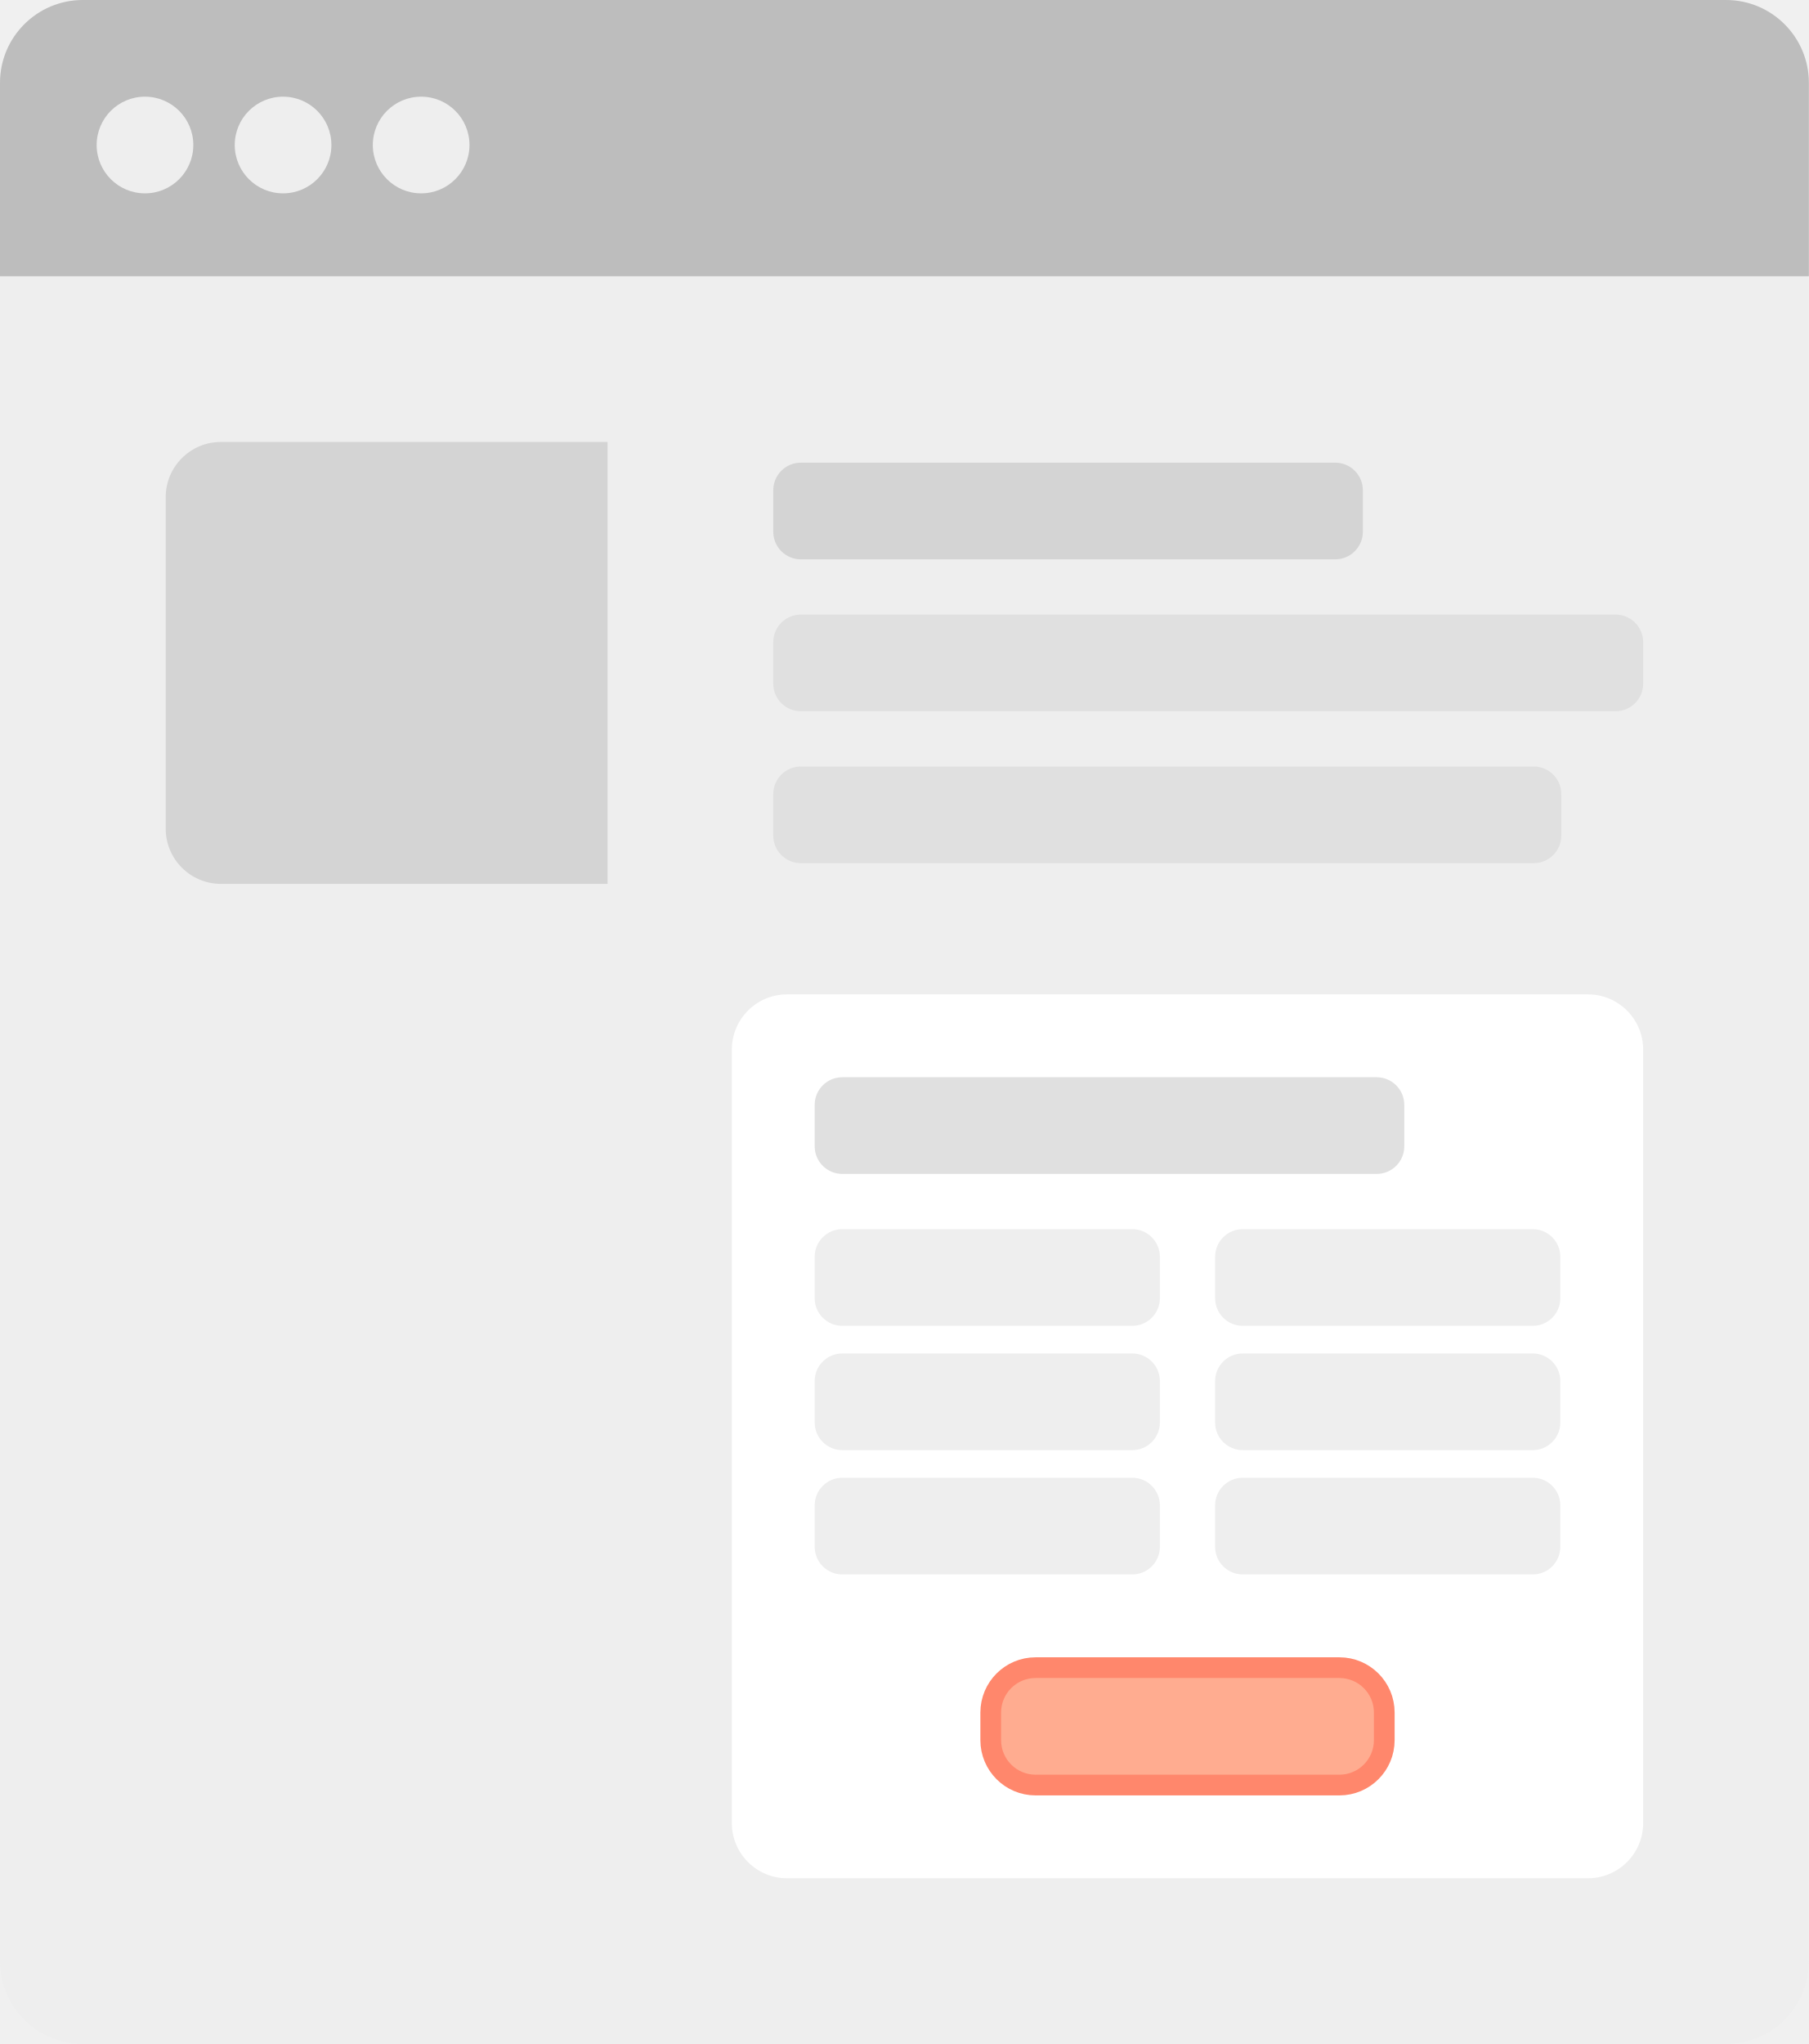
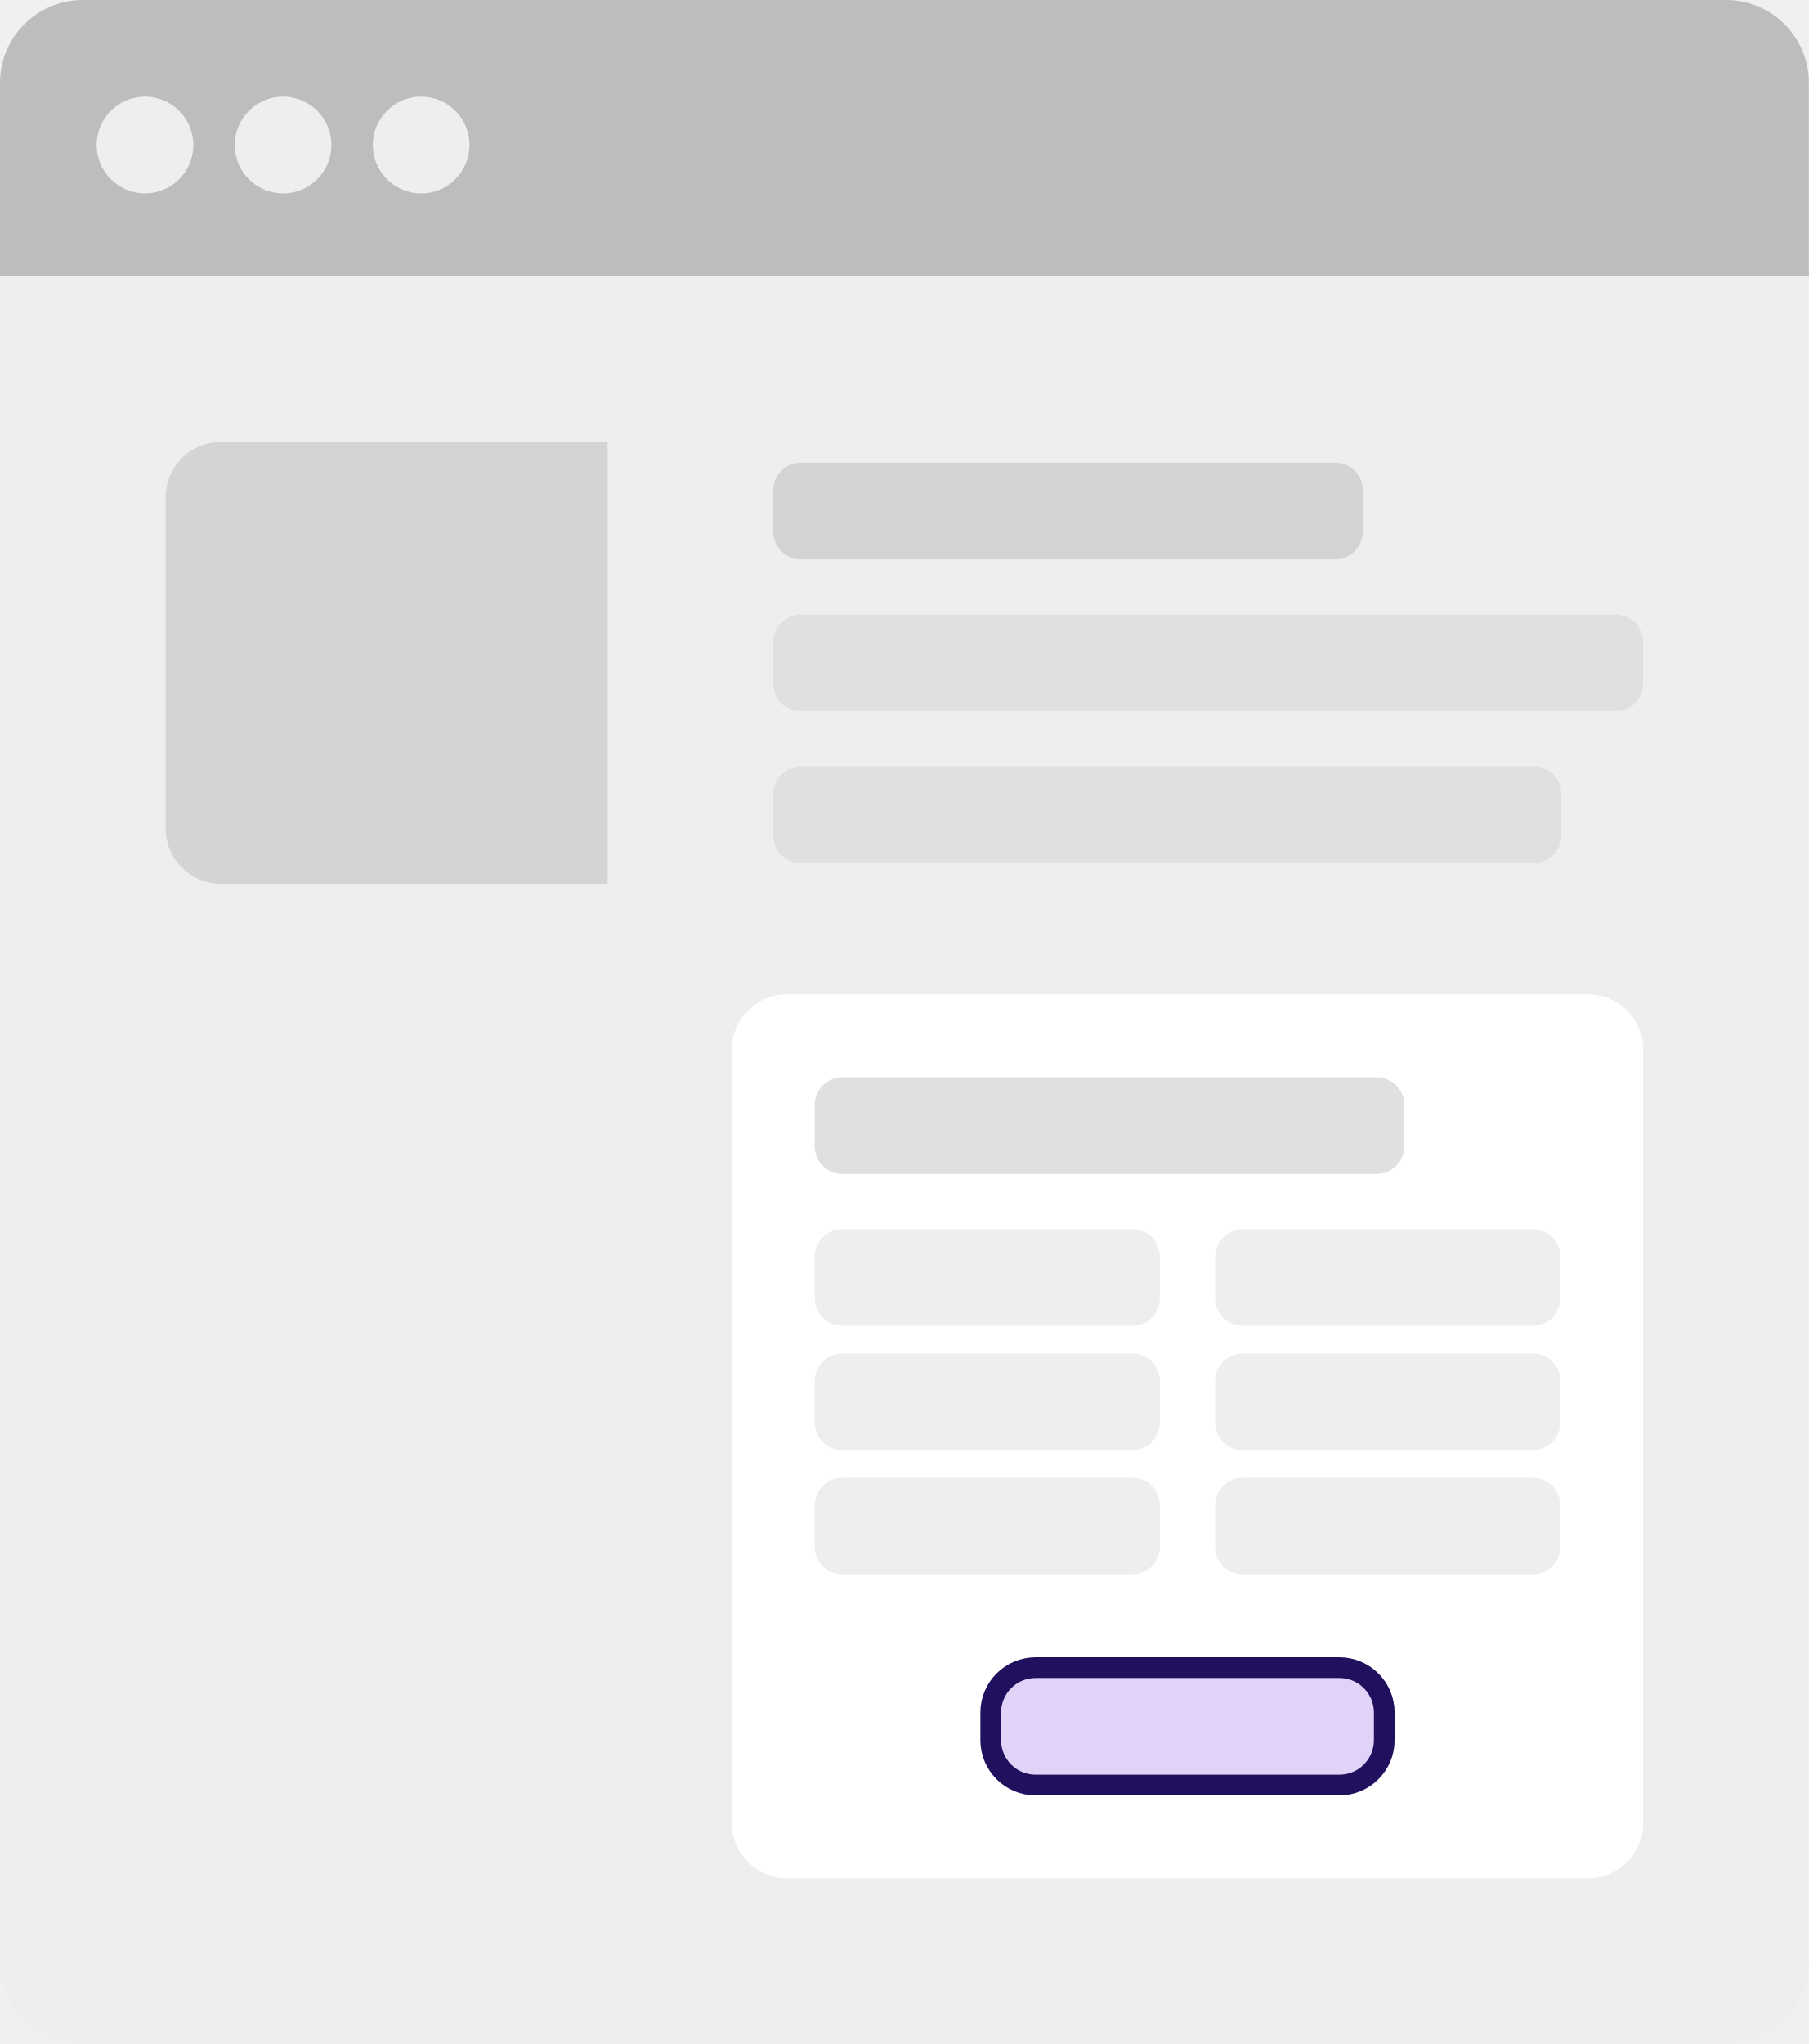
<svg xmlns="http://www.w3.org/2000/svg" width="131" height="148" viewBox="0 0 131 148" fill="none">
  <path d="M125 0H6C2.686 0 0 2.686 0 6V142C0 145.314 2.686 148 6 148H125C128.314 148 131 145.314 131 142V6C131 2.686 128.314 0 125 0Z" fill="#EEEEEE" />
  <path d="M0 6C0 2.686 2.686 0 6 0H125C128.314 0 131 2.686 131 6V20H0V6Z" fill="#BDBDBD" />
  <path fill-rule="evenodd" clip-rule="evenodd" d="M10.5 14C12.433 14 14 12.433 14 10.5C14 8.567 12.433 7 10.5 7C8.567 7 7 8.567 7 10.5C7 12.433 8.567 14 10.5 14ZM20.5 14C22.433 14 24 12.433 24 10.5C24 8.567 22.433 7 20.5 7C18.567 7 17 8.567 17 10.5C17 12.433 18.567 14 20.5 14ZM34 10.5C34 12.433 32.433 14 30.5 14C28.567 14 27 12.433 27 10.5C27 8.567 28.567 7 30.5 7C32.433 7 34 8.567 34 10.5Z" fill="#EEEEEE" />
  <path d="M12 36C12 33.791 13.791 32 16 32H44V64H16C13.791 64 12 62.209 12 60V36Z" fill="#9E9E9E" fill-opacity="0.32" />
  <path fill-rule="evenodd" clip-rule="evenodd" d="M56 35.5C56 34.395 56.895 33.5 58 33.5H96.7C97.805 33.5 98.7 34.395 98.7 35.5V38.5C98.7 39.605 97.805 40.5 96.7 40.5H58C56.895 40.5 56 39.605 56 38.5V35.5Z" fill="#9E9E9E" fill-opacity="0.32" />
  <path fill-rule="evenodd" clip-rule="evenodd" d="M56 46.5C56 45.395 56.895 44.5 58 44.5H117C118.105 44.5 119 45.395 119 46.5V49.5C119 50.605 118.105 51.5 117 51.5H58C56.895 51.5 56 50.605 56 49.5V46.5Z" fill="#E0E0E0" />
  <path fill-rule="evenodd" clip-rule="evenodd" d="M56 57.5C56 56.395 56.895 55.5 58 55.5H111.071C112.175 55.5 113.071 56.395 113.071 57.5V60.5C113.071 61.605 112.175 62.5 111.071 62.5H58C56.895 62.5 56 61.605 56 60.5V57.5Z" fill="#E0E0E0" />
  <path d="M115 72H57C54.791 72 53 73.791 53 76V132C53 134.209 54.791 136 57 136H115C117.209 136 119 134.209 119 132V76C119 73.791 117.209 72 115 72Z" fill="white" />
  <path fill-rule="evenodd" clip-rule="evenodd" d="M59 80C59 78.895 59.895 78 61 78H99.7C100.805 78 101.7 78.895 101.7 80V83C101.7 84.105 100.805 85 99.7 85H61C59.895 85 59 84.105 59 83V80Z" fill="#9E9E9E" fill-opacity="0.32" />
  <path fill-rule="evenodd" clip-rule="evenodd" d="M59 91C59 89.895 59.895 89 61 89H82C83.105 89 84 89.895 84 91V94C84 95.105 83.105 96 82 96H61C59.895 96 59 95.105 59 94V91Z" fill="#EEEEEE" />
  <path fill-rule="evenodd" clip-rule="evenodd" d="M88 91C88 89.895 88.895 89 90 89H111C112.105 89 113 89.895 113 91V94C113 95.105 112.105 96 111 96H90C88.895 96 88 95.105 88 94V91Z" fill="#EEEEEE" />
  <path fill-rule="evenodd" clip-rule="evenodd" d="M59 100C59 98.895 59.895 98 61 98H82C83.105 98 84 98.895 84 100V103C84 104.105 83.105 105 82 105H61C59.895 105 59 104.105 59 103V100Z" fill="#EEEEEE" />
  <path fill-rule="evenodd" clip-rule="evenodd" d="M88 100C88 98.895 88.895 98 90 98H111C112.105 98 113 98.895 113 100V103C113 104.105 112.105 105 111 105H90C88.895 105 88 104.105 88 103V100Z" fill="#EEEEEE" />
  <path fill-rule="evenodd" clip-rule="evenodd" d="M59 109C59 107.895 59.895 107 61 107H82C83.105 107 84 107.895 84 109V112C84 113.105 83.105 114 82 114H61C59.895 114 59 113.105 59 112V109Z" fill="#EEEEEE" />
  <path fill-rule="evenodd" clip-rule="evenodd" d="M88 109C88 107.895 88.895 107 90 107H111C112.105 107 113 107.895 113 109V112C113 113.105 112.105 114 111 114H90C88.895 114 88 113.105 88 112V109Z" fill="#EEEEEE" />
-   <path d="M97 120.75H75C73.205 120.75 71.75 122.205 71.75 124V126C71.75 127.795 73.205 129.25 75 129.25H97C98.795 129.25 100.25 127.795 100.25 126V124C100.25 122.205 98.795 120.75 97 120.75Z" fill="#FFAC90" />
-   <path d="M97 120.75H75C73.205 120.75 71.75 122.205 71.75 124V126C71.75 127.795 73.205 129.25 75 129.25H97C98.795 129.25 100.25 127.795 100.25 126V124C100.25 122.205 98.795 120.75 97 120.75Z" stroke="#FF876C" stroke-width="1.5" />
+   <path d="M97 120.75H75C73.205 120.75 71.75 122.205 71.75 124V126C71.75 127.795 73.205 129.25 75 129.25H97C98.795 129.25 100.25 127.795 100.25 126V124C100.25 122.205 98.795 120.75 97 120.75Z" fill="#e1d3f8" />
+   <path d="M97 120.75H75C73.205 120.75 71.75 122.205 71.75 124V126C71.75 127.795 73.205 129.25 75 129.25H97C98.795 129.25 100.25 127.795 100.25 126V124C100.25 122.205 98.795 120.75 97 120.75Z" stroke="#21105d" stroke-width="1.5" />
</svg>
